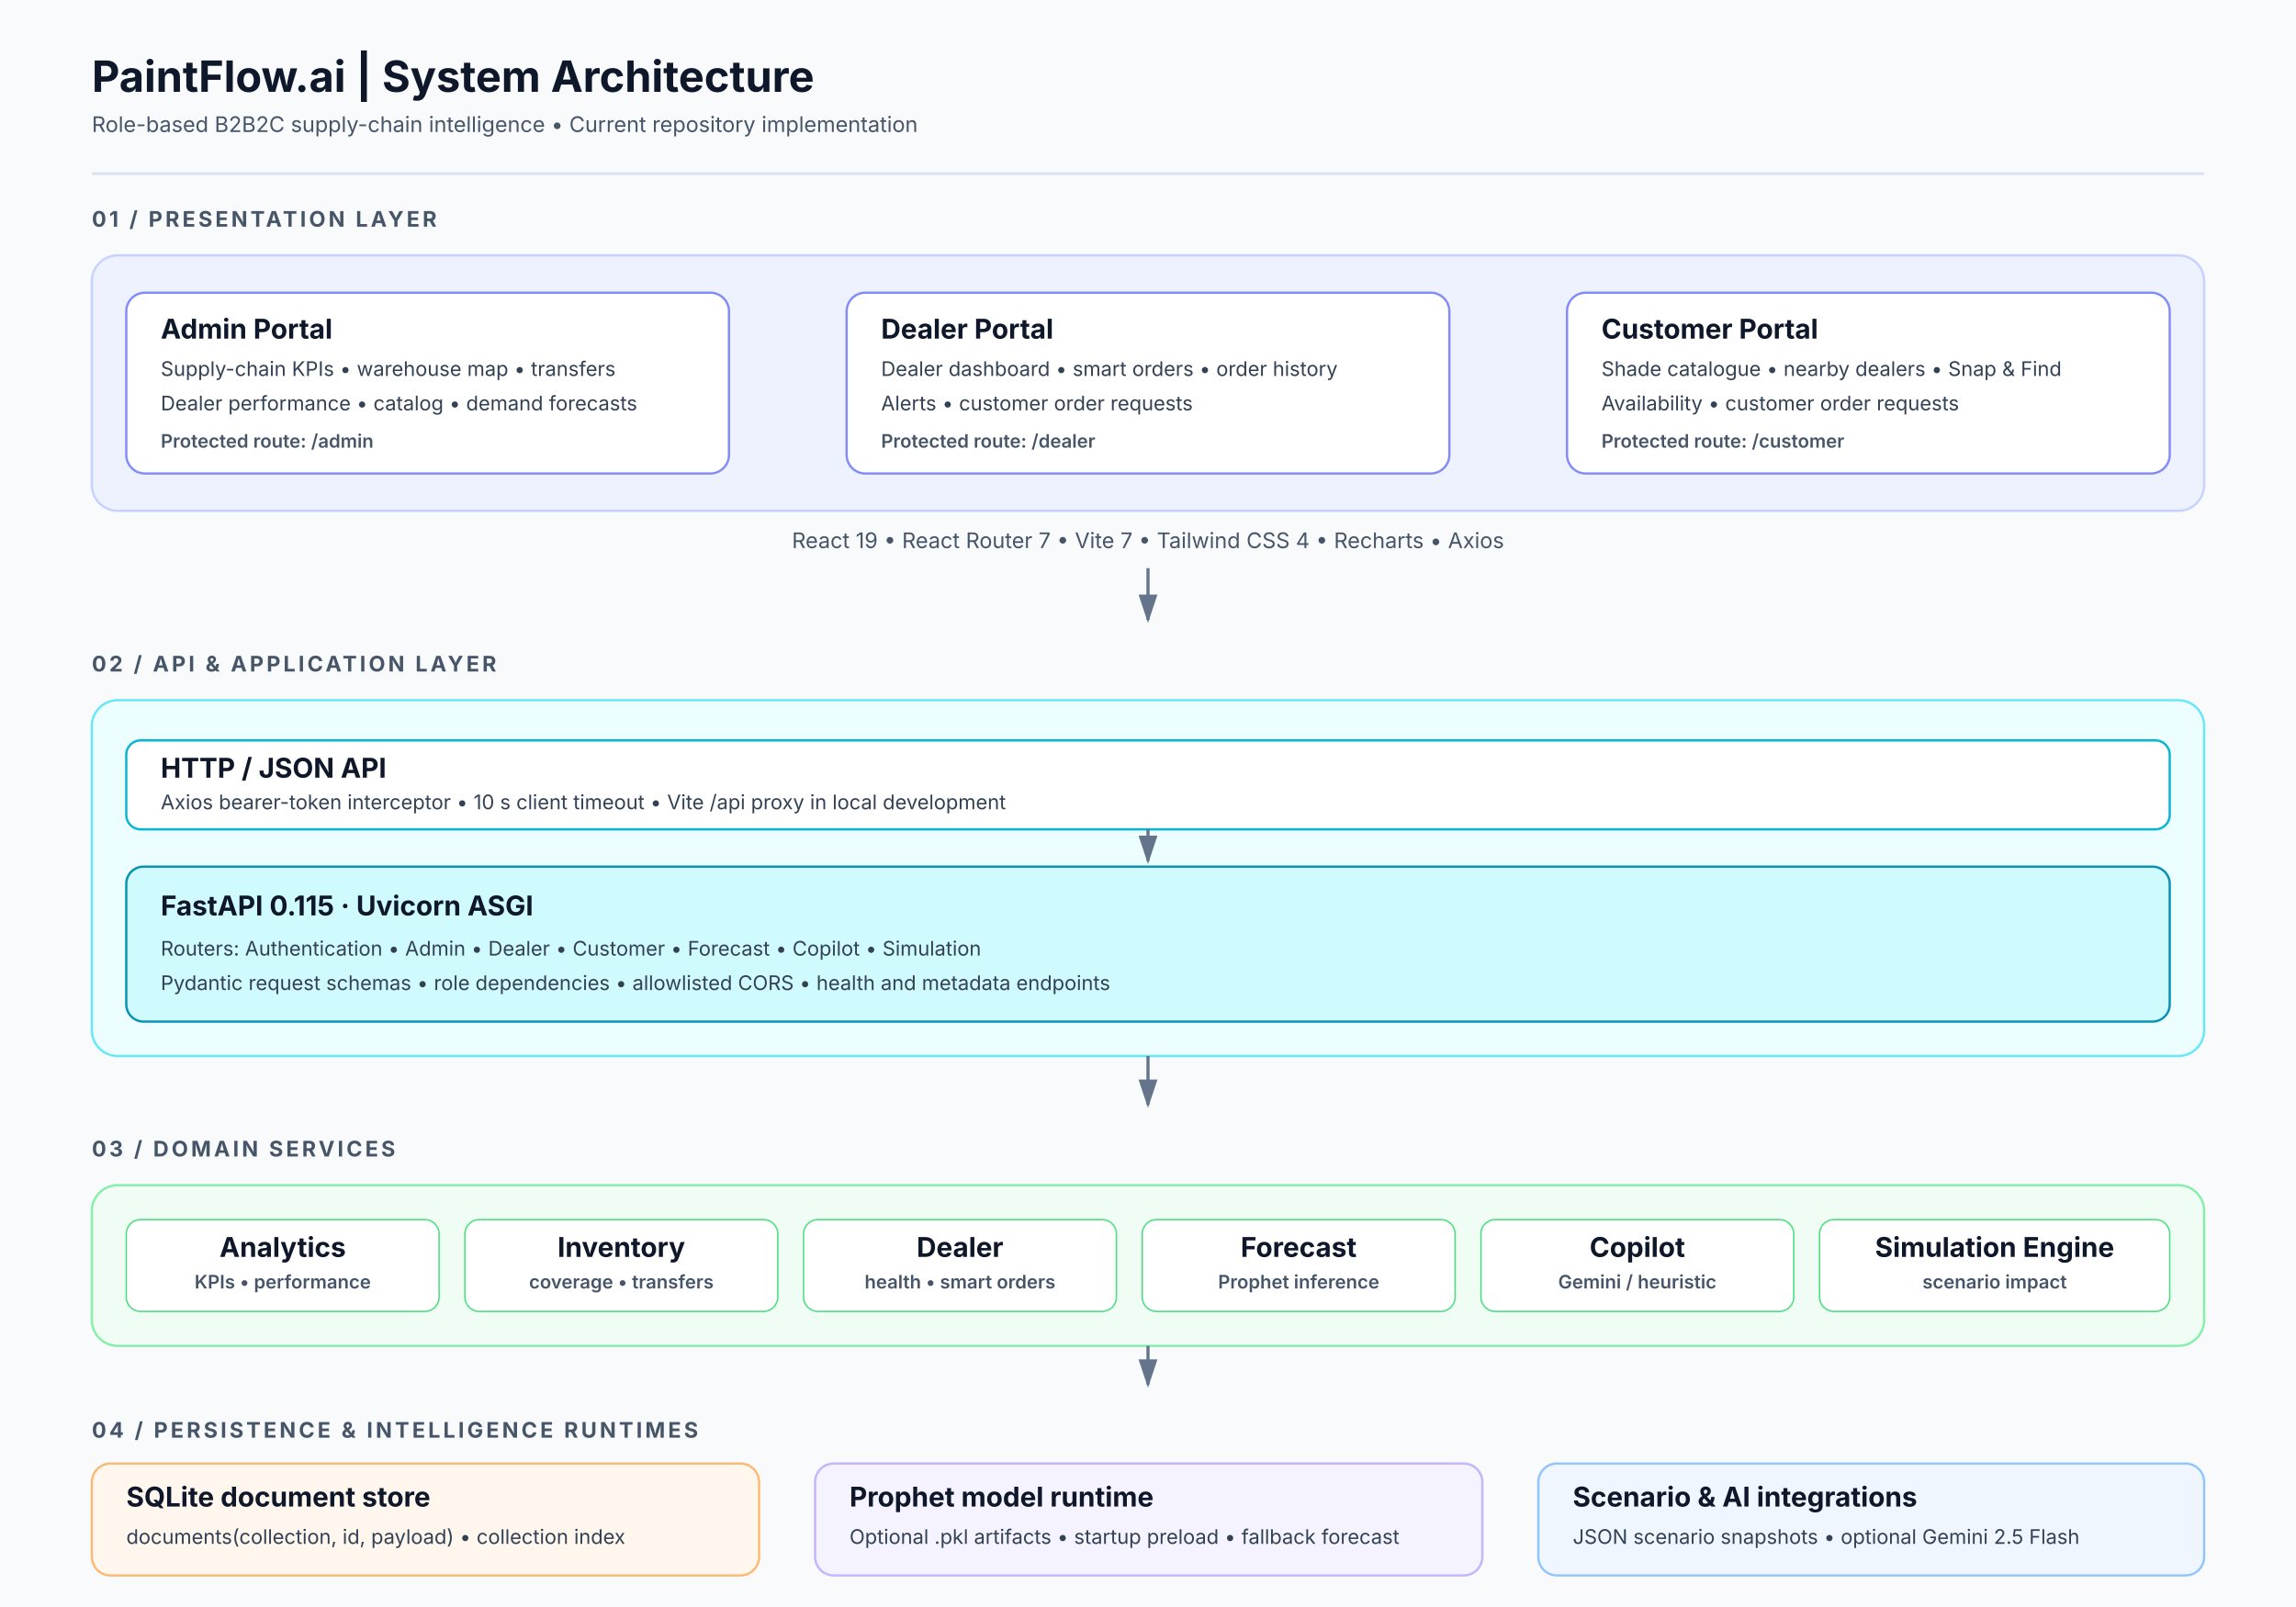
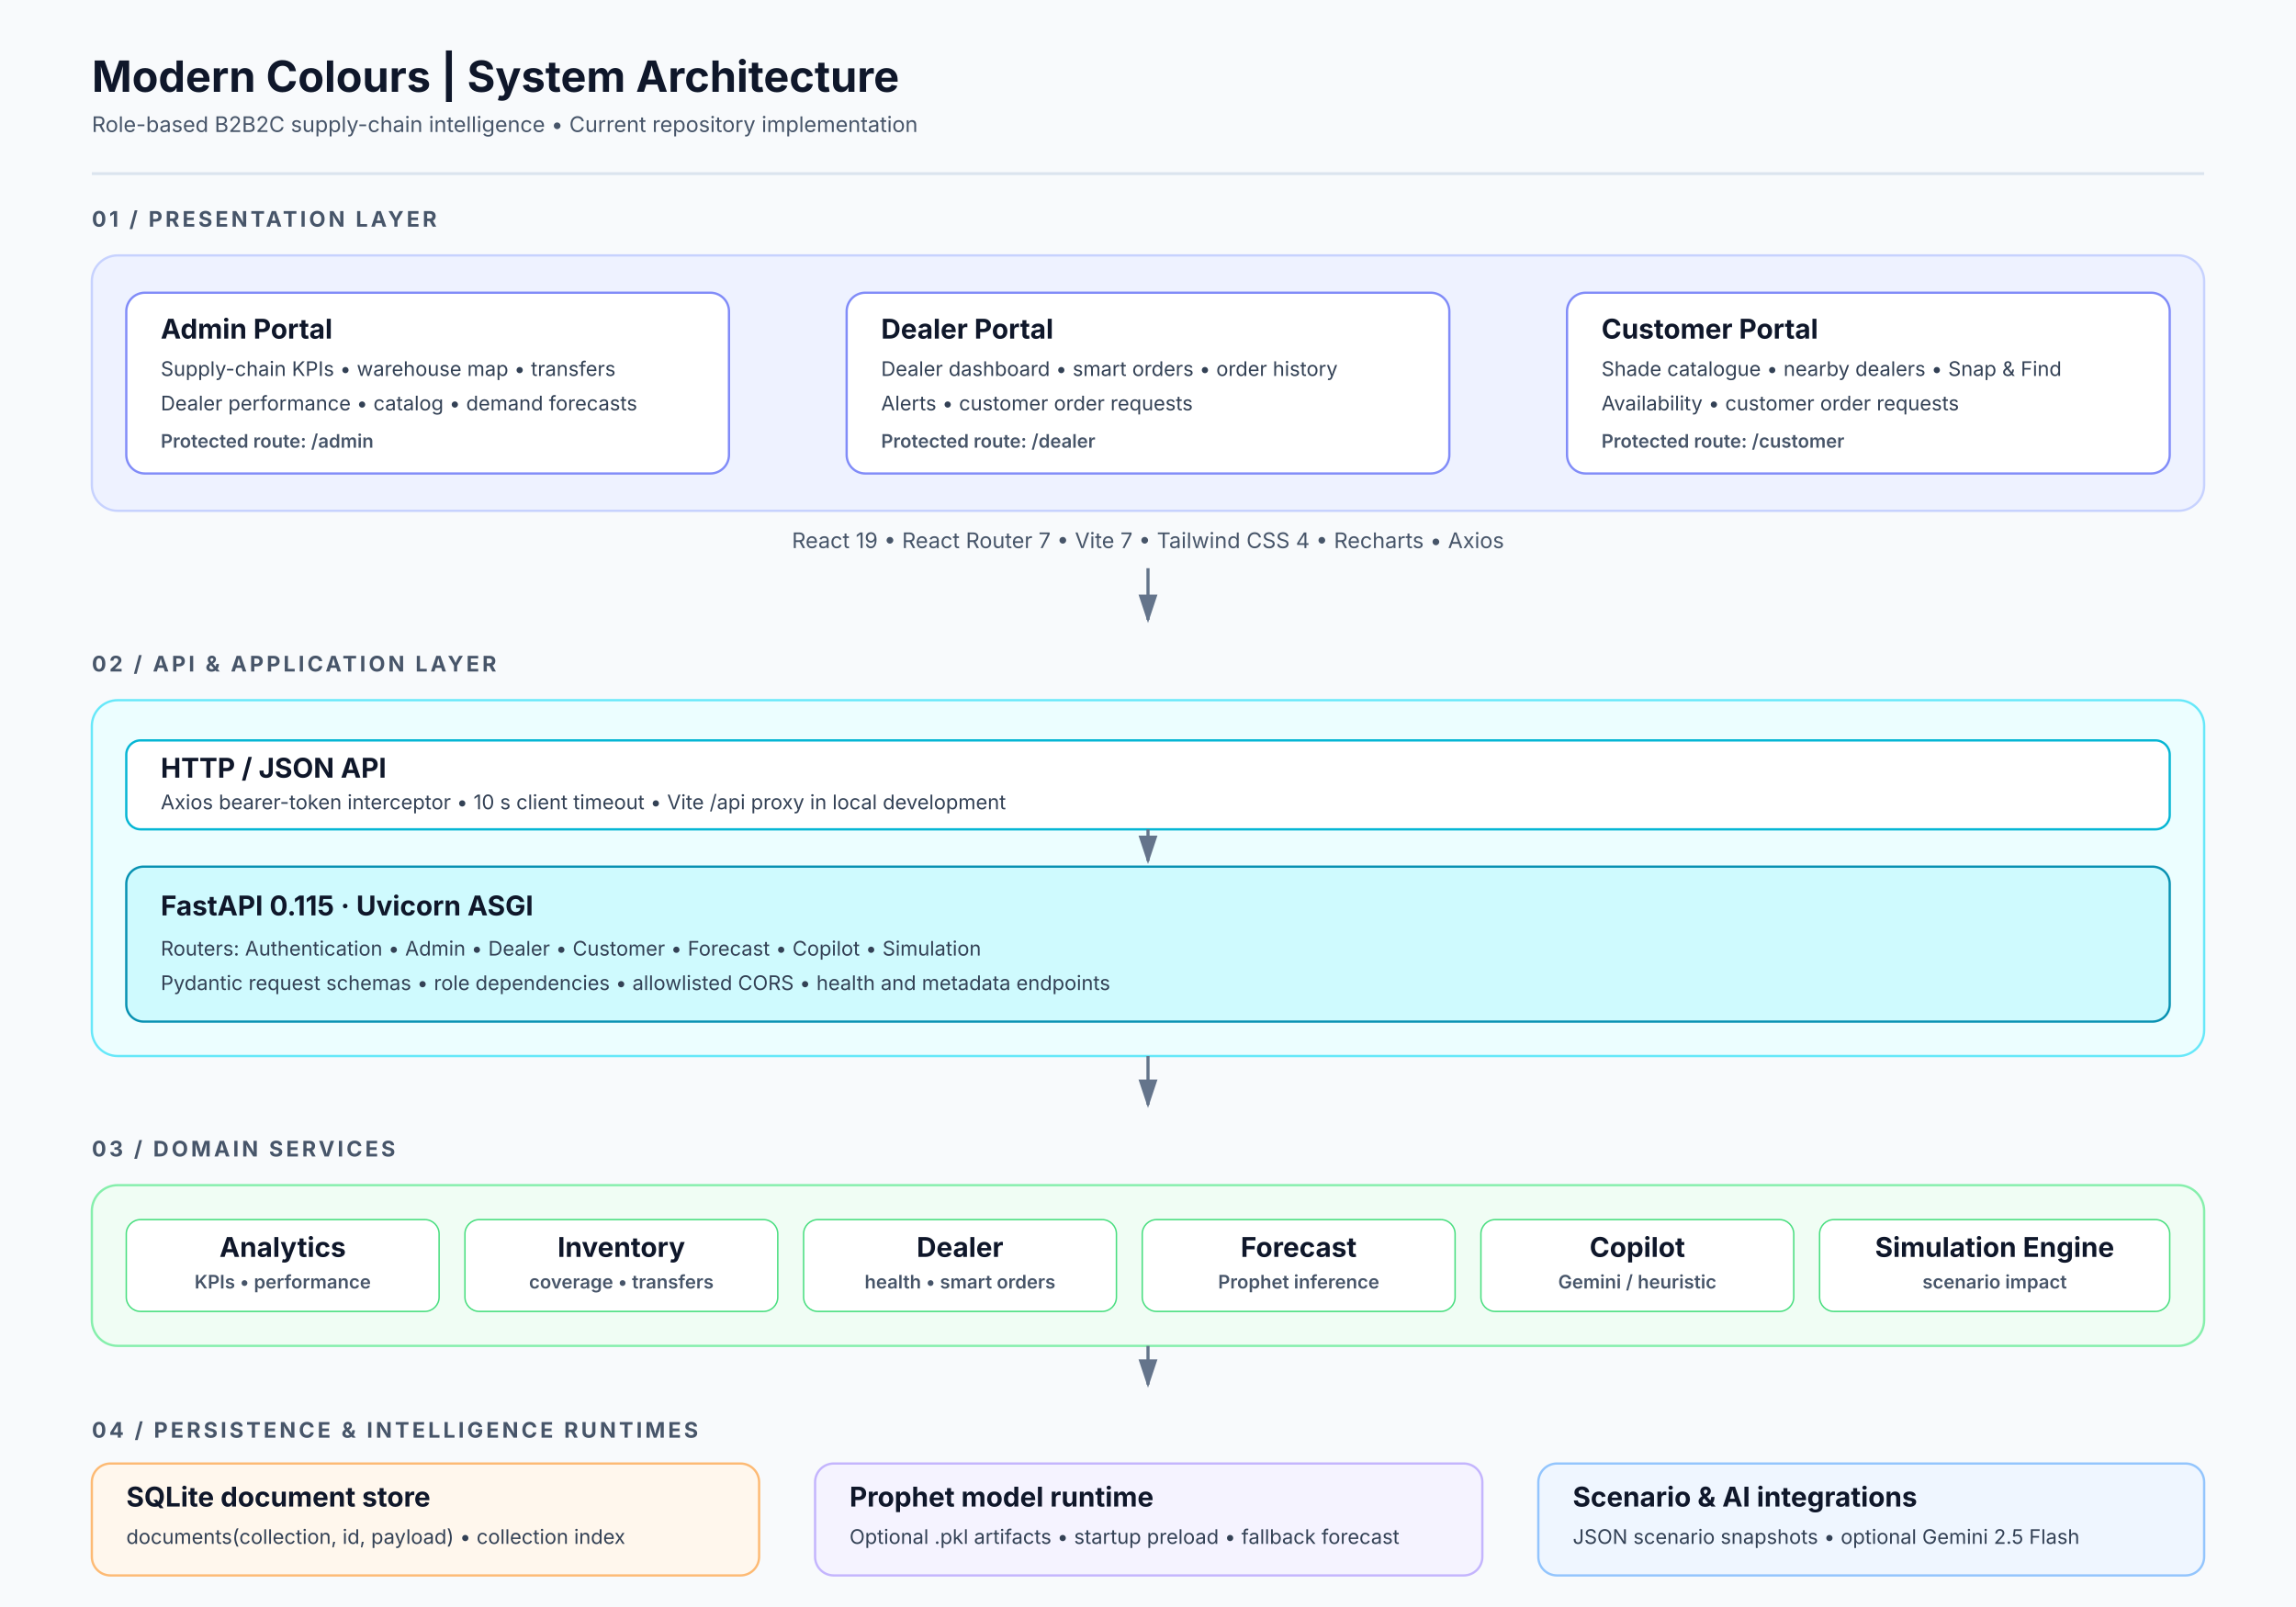
<svg xmlns="http://www.w3.org/2000/svg" width="1600" height="1120" viewBox="0 0 1600 1120" role="img" aria-labelledby="title desc">
  <defs>
    <marker id="arrow" markerWidth="10" markerHeight="10" refX="8" refY="3" orient="auto">
      <path d="M0 0 L9 3 L0 6 Z" fill="#64748b" />
    </marker>
    <style>
    .h{font:700 30px Inter,Arial,sans-serif;fill:#0f172a}.sub{font:400 15px Inter,Arial,sans-serif;fill:#475569}
    .layer{font:700 15px Inter,Arial,sans-serif;letter-spacing:2px;fill:#475569}
    .t{font:700 19px Inter,Arial,sans-serif;fill:#0f172a}.b{font:400 14px Inter,Arial,sans-serif;fill:#334155}
    .s{font:600 13px Inter,Arial,sans-serif;fill:#475569}.box{stroke-width:1.6}
    .line{fill:none;stroke:#64748b;stroke-width:2.2;marker-end:url(#arrow)}
    .dash{fill:none;stroke:#94a3b8;stroke-width:2;stroke-dasharray:7 6;marker-end:url(#arrow)}
  </style>
  </defs>
  <rect width="1600" height="1120" fill="#f8fafc" />
-   <text x="64" y="64" class="h">PaintFlow.ai | System Architecture</text>
+   <text x="64" y="64" class="h">Modern Colours | System Architecture</text>
  <text x="64" y="92" class="sub">Role-based B2B2C supply-chain intelligence • Current repository implementation</text>
  <rect x="64" y="120" width="1472" height="2" fill="#dbe4ee" />
  <text x="64" y="158" class="layer">01 / PRESENTATION LAYER</text>
  <rect x="64" y="178" width="1472" height="178" rx="18" fill="#eef2ff" stroke="#c7d2fe" class="box" />
  <rect x="88" y="204" width="420" height="126" rx="13" fill="#fff" stroke="#818cf8" class="box" />
  <text x="112" y="236" class="t">Admin Portal</text>
  <text x="112" y="262" class="b">Supply-chain KPIs • warehouse map • transfers</text>
  <text x="112" y="286" class="b">Dealer performance • catalog • demand forecasts</text>
  <text x="112" y="312" class="s">Protected route: /admin</text>
  <rect x="590" y="204" width="420" height="126" rx="13" fill="#fff" stroke="#818cf8" class="box" />
  <text x="614" y="236" class="t">Dealer Portal</text>
  <text x="614" y="262" class="b">Dealer dashboard • smart orders • order history</text>
  <text x="614" y="286" class="b">Alerts • customer order requests</text>
  <text x="614" y="312" class="s">Protected route: /dealer</text>
  <rect x="1092" y="204" width="420" height="126" rx="13" fill="#fff" stroke="#818cf8" class="box" />
  <text x="1116" y="236" class="t">Customer Portal</text>
  <text x="1116" y="262" class="b">Shade catalogue • nearby dealers • Snap &amp; Find</text>
  <text x="1116" y="286" class="b">Availability • customer order requests</text>
  <text x="1116" y="312" class="s">Protected route: /customer</text>
  <text x="800" y="382" text-anchor="middle" class="sub">React 19 • React Router 7 • Vite 7 • Tailwind CSS 4 • Recharts • Axios</text>
  <path d="M800 396 V432" class="line" />
  <text x="64" y="468" class="layer">02 / API &amp; APPLICATION LAYER</text>
  <rect x="64" y="488" width="1472" height="248" rx="18" fill="#ecfeff" stroke="#67e8f9" class="box" />
  <rect x="88" y="516" width="1424" height="62" rx="10" fill="#fff" stroke="#06b6d4" class="box" />
  <text x="112" y="542" class="t">HTTP / JSON API</text>
  <text x="112" y="564" class="b">Axios bearer-token interceptor • 10 s client timeout • Vite /api proxy in local development</text>
  <path d="M800 578 V600" class="line" />
  <rect x="88" y="604" width="1424" height="108" rx="12" fill="#cffafe" stroke="#0891b2" class="box" />
  <text x="112" y="638" class="t">FastAPI 0.115 · Uvicorn ASGI</text>
  <text x="112" y="666" class="b">Routers: Authentication • Admin • Dealer • Customer • Forecast • Copilot • Simulation</text>
  <text x="112" y="690" class="b">Pydantic request schemas • role dependencies • allowlisted CORS • health and metadata endpoints</text>
  <path d="M800 736 V770" class="line" />
  <text x="64" y="806" class="layer">03 / DOMAIN SERVICES</text>
  <rect x="64" y="826" width="1472" height="112" rx="18" fill="#f0fdf4" stroke="#86efac" class="box" />
  <g>
    <rect x="88" y="850" width="218" height="64" rx="10" fill="#fff" stroke="#4ade80" />
    <text x="197" y="876" text-anchor="middle" class="t">Analytics</text>
    <text x="197" y="898" text-anchor="middle" class="s">KPIs • performance</text>
    <rect x="324" y="850" width="218" height="64" rx="10" fill="#fff" stroke="#4ade80" />
    <text x="433" y="876" text-anchor="middle" class="t">Inventory</text>
    <text x="433" y="898" text-anchor="middle" class="s">coverage • transfers</text>
    <rect x="560" y="850" width="218" height="64" rx="10" fill="#fff" stroke="#4ade80" />
    <text x="669" y="876" text-anchor="middle" class="t">Dealer</text>
    <text x="669" y="898" text-anchor="middle" class="s">health • smart orders</text>
    <rect x="796" y="850" width="218" height="64" rx="10" fill="#fff" stroke="#4ade80" />
    <text x="905" y="876" text-anchor="middle" class="t">Forecast</text>
    <text x="905" y="898" text-anchor="middle" class="s">Prophet inference</text>
    <rect x="1032" y="850" width="218" height="64" rx="10" fill="#fff" stroke="#4ade80" />
    <text x="1141" y="876" text-anchor="middle" class="t">Copilot</text>
    <text x="1141" y="898" text-anchor="middle" class="s">Gemini / heuristic</text>
    <rect x="1268" y="850" width="244" height="64" rx="10" fill="#fff" stroke="#4ade80" />
    <text x="1390" y="876" text-anchor="middle" class="t">Simulation Engine</text>
    <text x="1390" y="898" text-anchor="middle" class="s">scenario impact</text>
  </g>
  <path d="M800 938 V965" class="line" />
  <text x="64" y="1002" class="layer">04 / PERSISTENCE &amp; INTELLIGENCE RUNTIMES</text>
  <rect x="64" y="1020" width="465" height="78" rx="13" fill="#fff7ed" stroke="#fdba74" class="box" />
  <text x="88" y="1050" class="t">SQLite document store</text>
  <text x="88" y="1076" class="b">documents(collection, id, payload) • collection index</text>
  <rect x="568" y="1020" width="465" height="78" rx="13" fill="#f5f3ff" stroke="#c4b5fd" class="box" />
  <text x="592" y="1050" class="t">Prophet model runtime</text>
  <text x="592" y="1076" class="b">Optional .pkl artifacts • startup preload • fallback forecast</text>
  <rect x="1072" y="1020" width="464" height="78" rx="13" fill="#eff6ff" stroke="#93c5fd" class="box" />
  <text x="1096" y="1050" class="t">Scenario &amp; AI integrations</text>
  <text x="1096" y="1076" class="b">JSON scenario snapshots • optional Gemini 2.5 Flash</text>
</svg>
